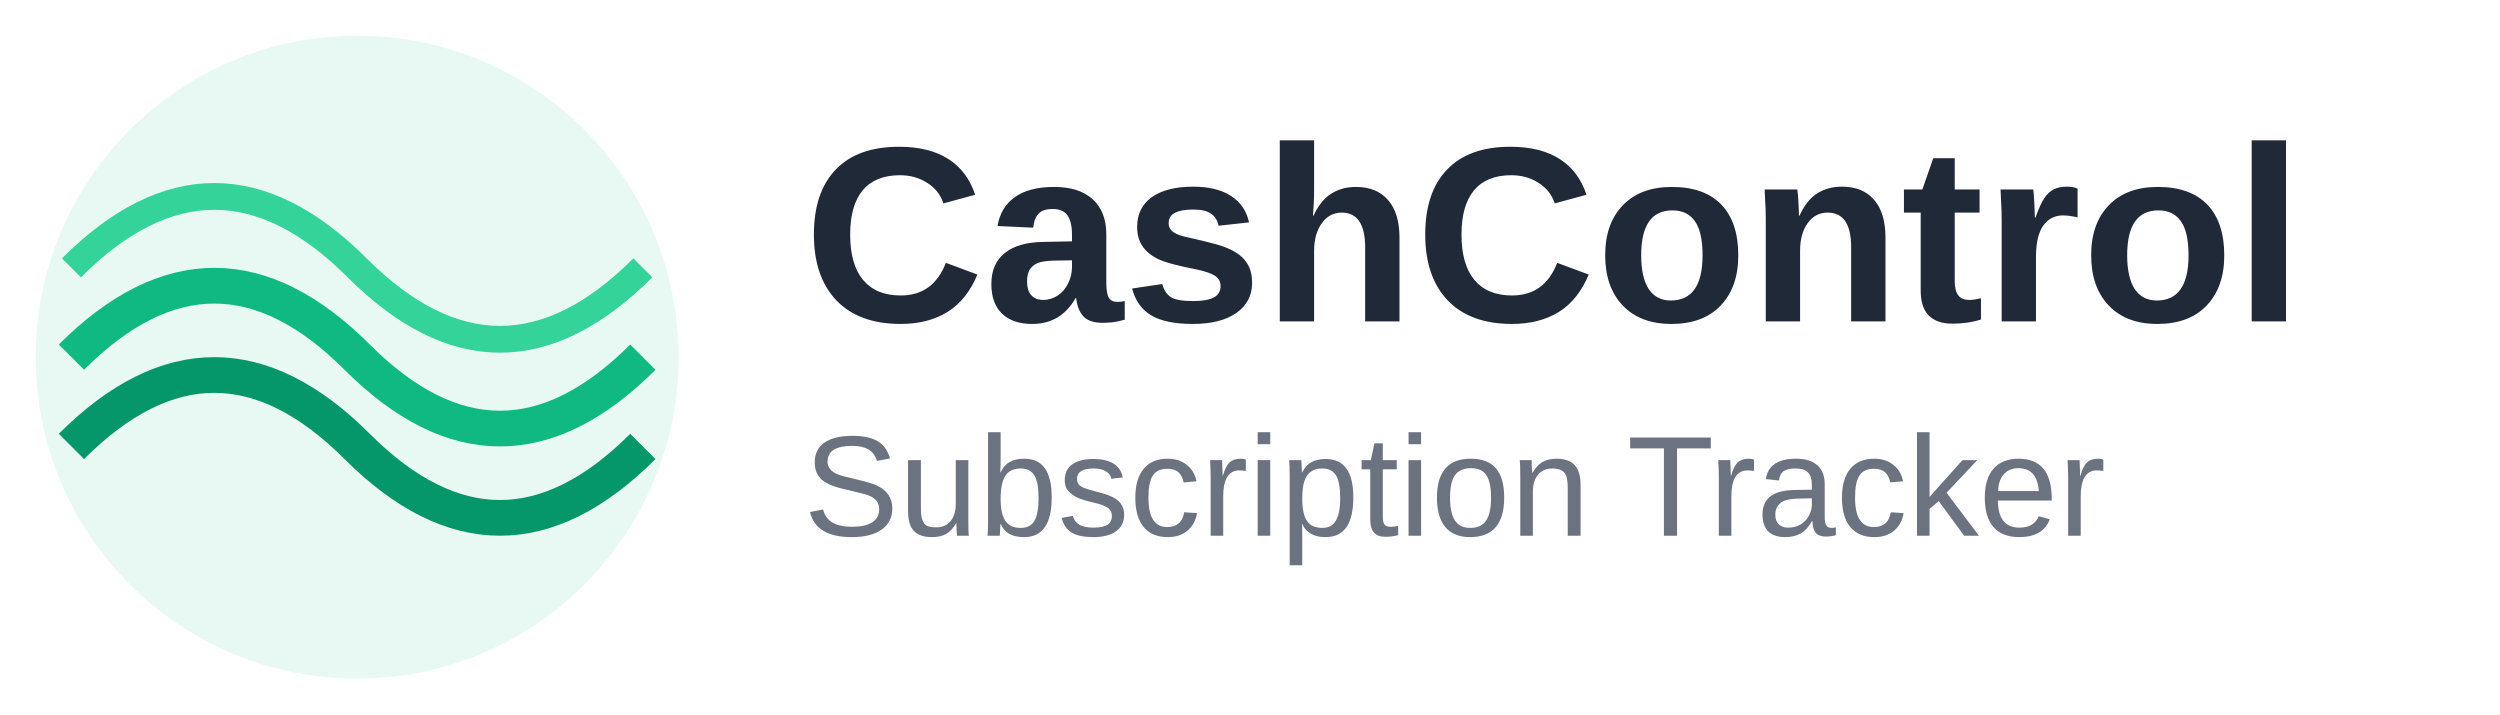
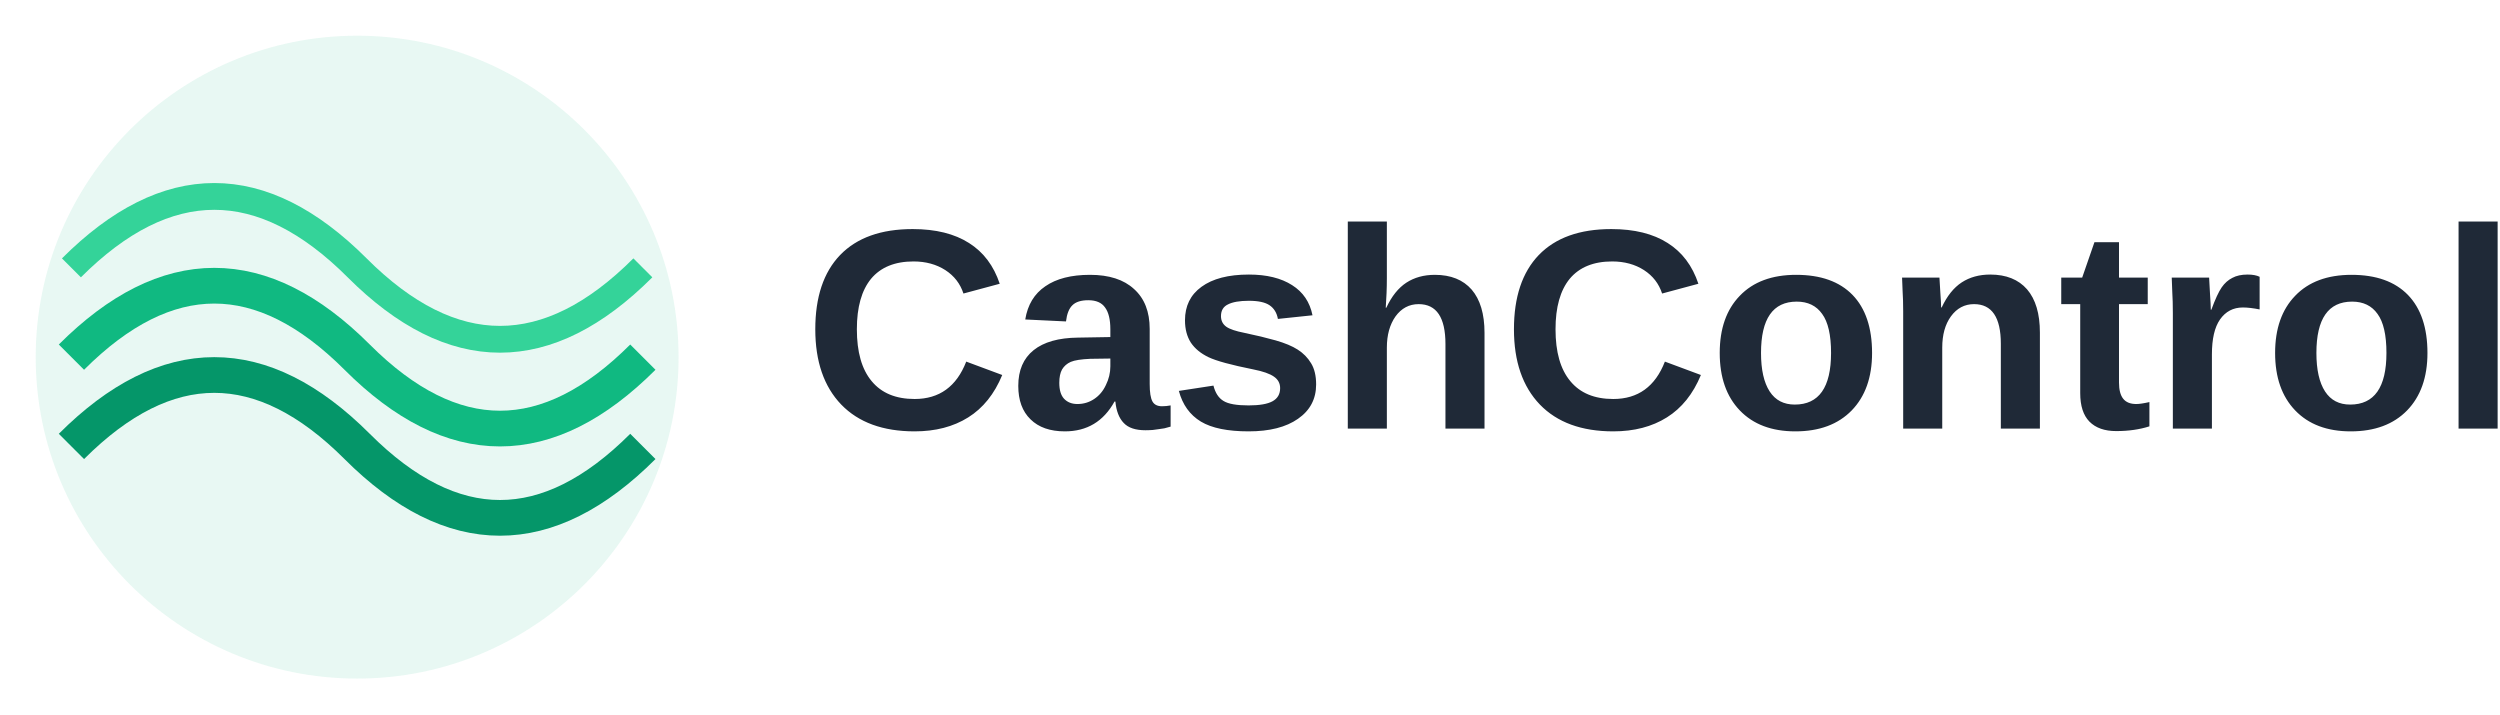
<svg xmlns="http://www.w3.org/2000/svg" width="140" height="40" viewBox="0 0 140 40">
  <circle cx="20" cy="20" r="18" fill="#10b981" opacity="0.1" />
  <path d="M4 20 Q12 12 20 20 T36 20" stroke="#10b981" stroke-width="2" fill="none" />
  <path d="M4 25 Q12 17 20 25 T36 25" stroke="#059669" stroke-width="2" fill="none" />
  <path d="M4 15 Q12 7 20 15 T36 15" stroke="#34d399" stroke-width="1.5" fill="none" />
-   <text x="45" y="18" font-family="Arial, sans-serif" font-size="14" font-weight="bold" fill="#1f2937">CashControl</text>
-   <text x="45" y="30" font-family="Arial, sans-serif" font-size="8" fill="#6b7280">Subscription Tracker</text>
+   <text x="45" y="24" font-family="Arial, sans-serif" font-size="16" font-weight="bold" fill="#1f2937">CashControl</text>
</svg>
